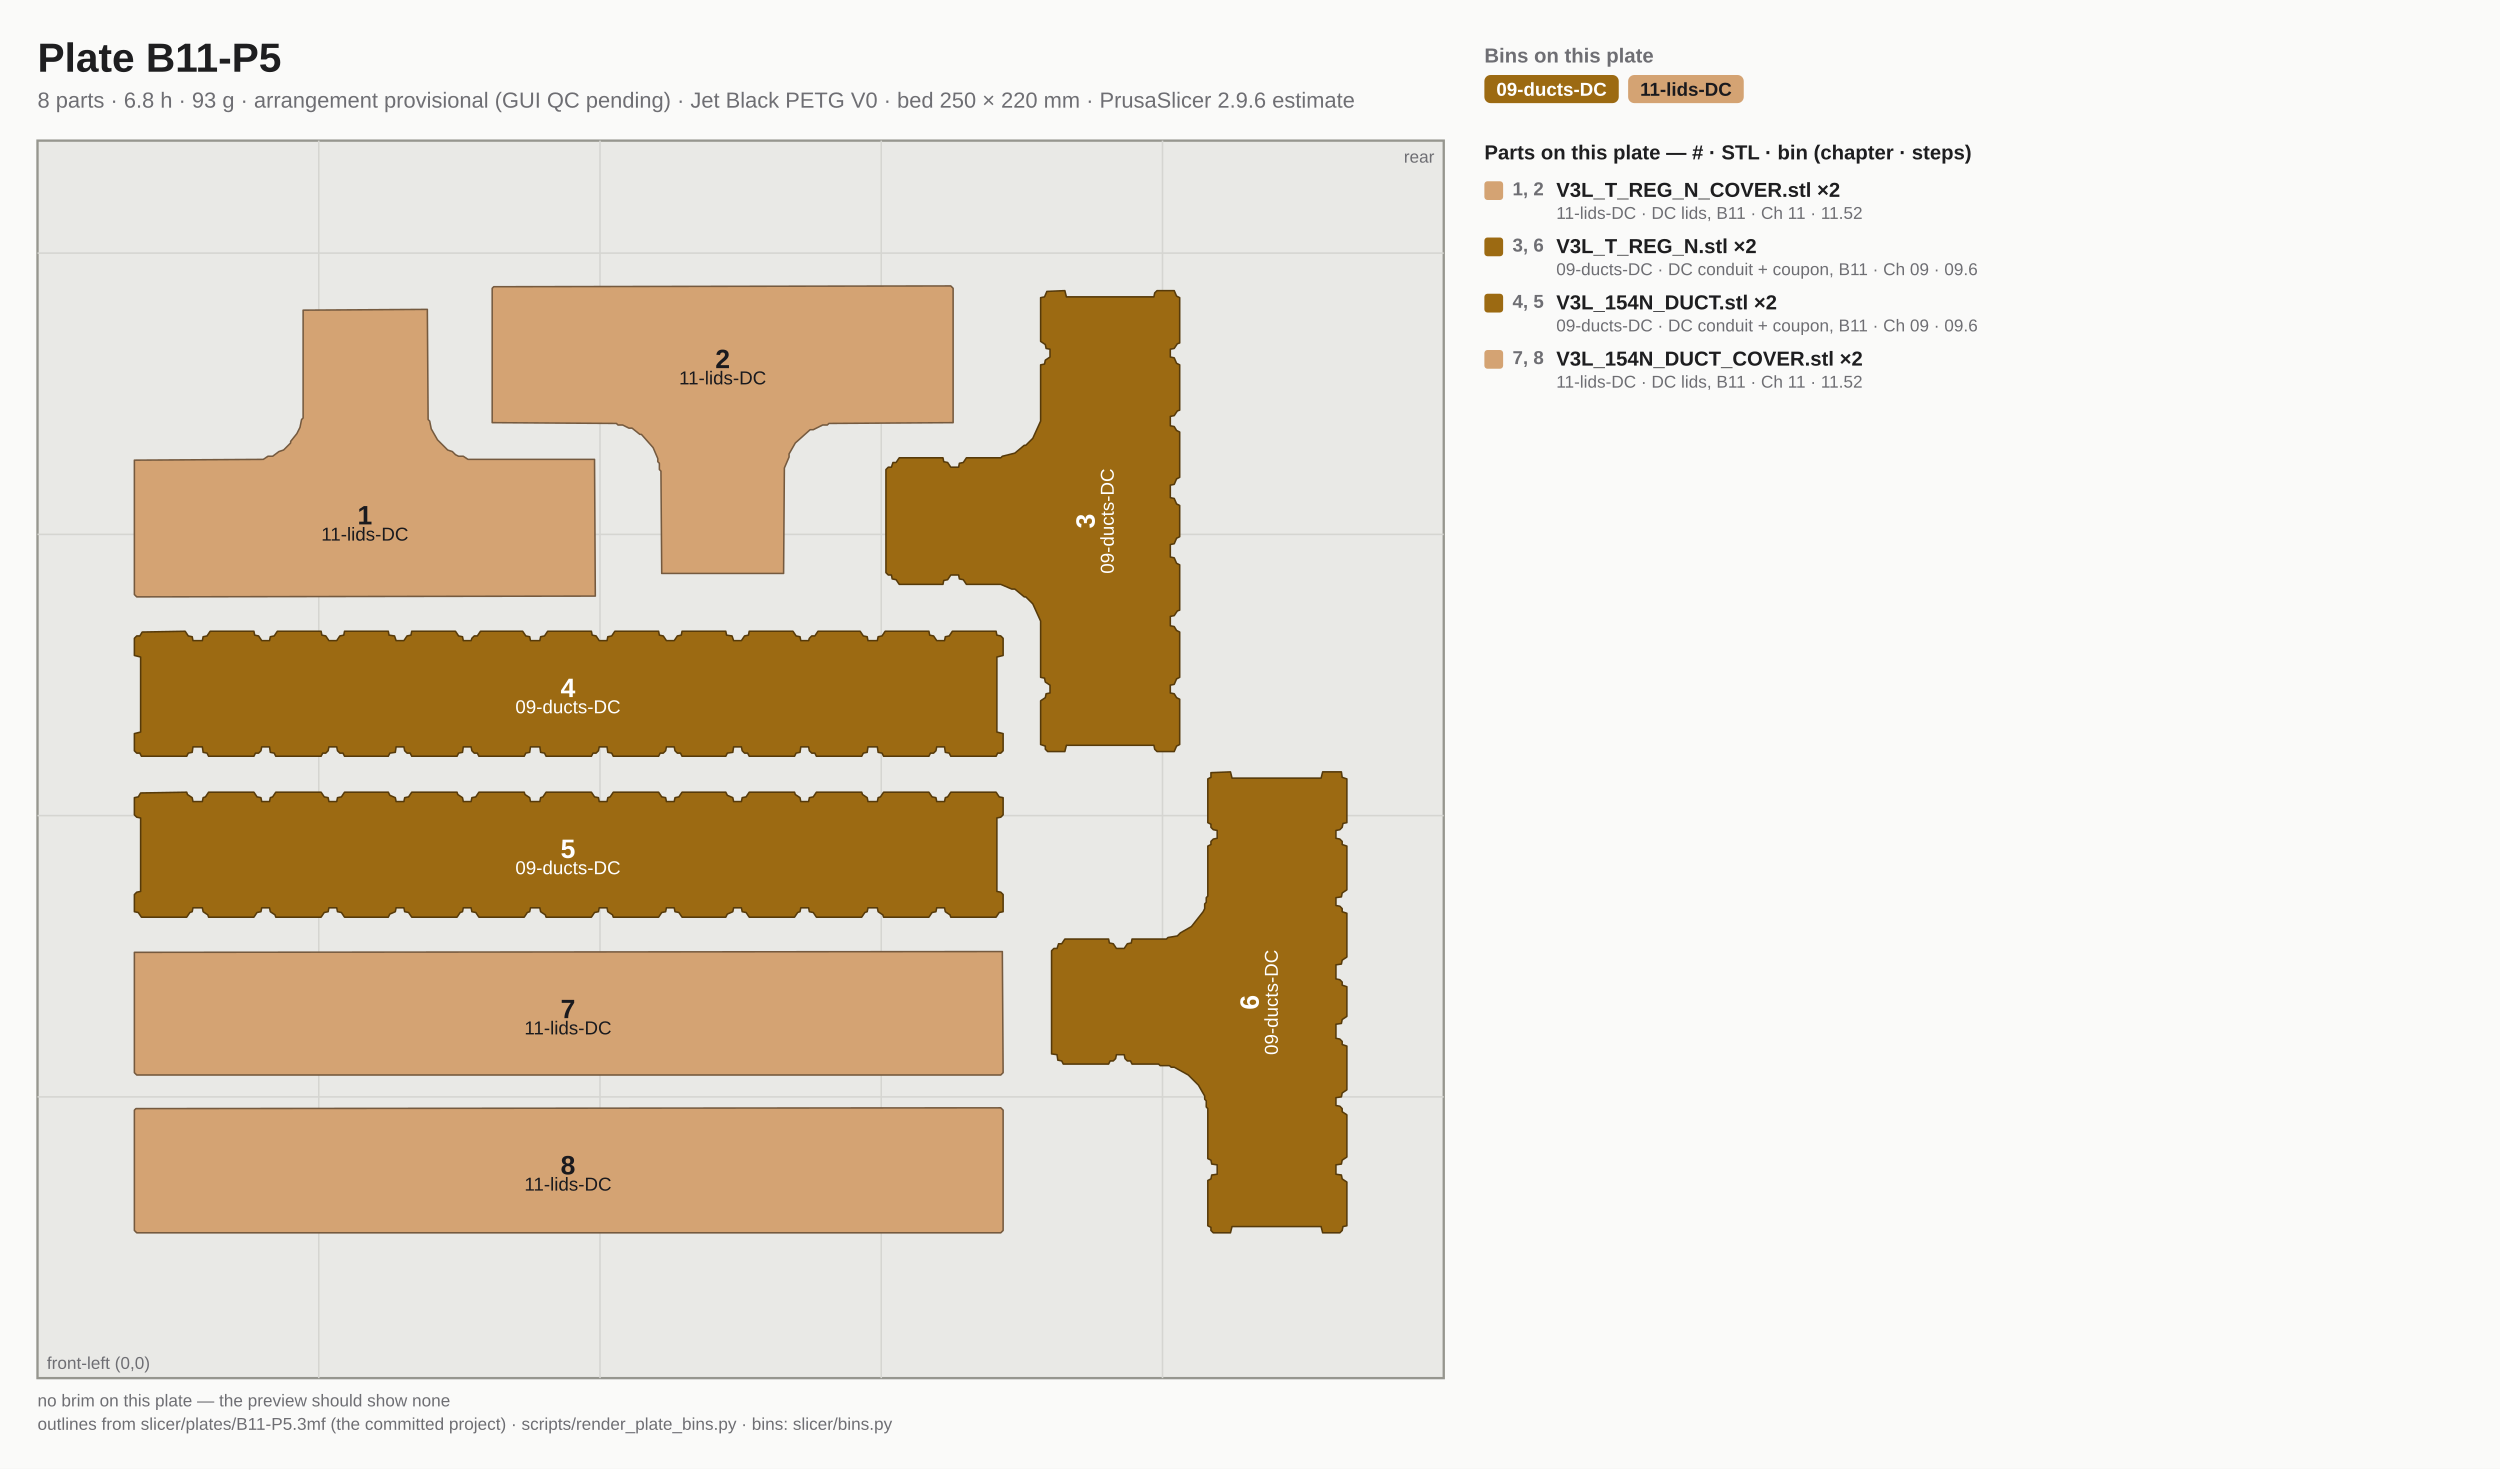
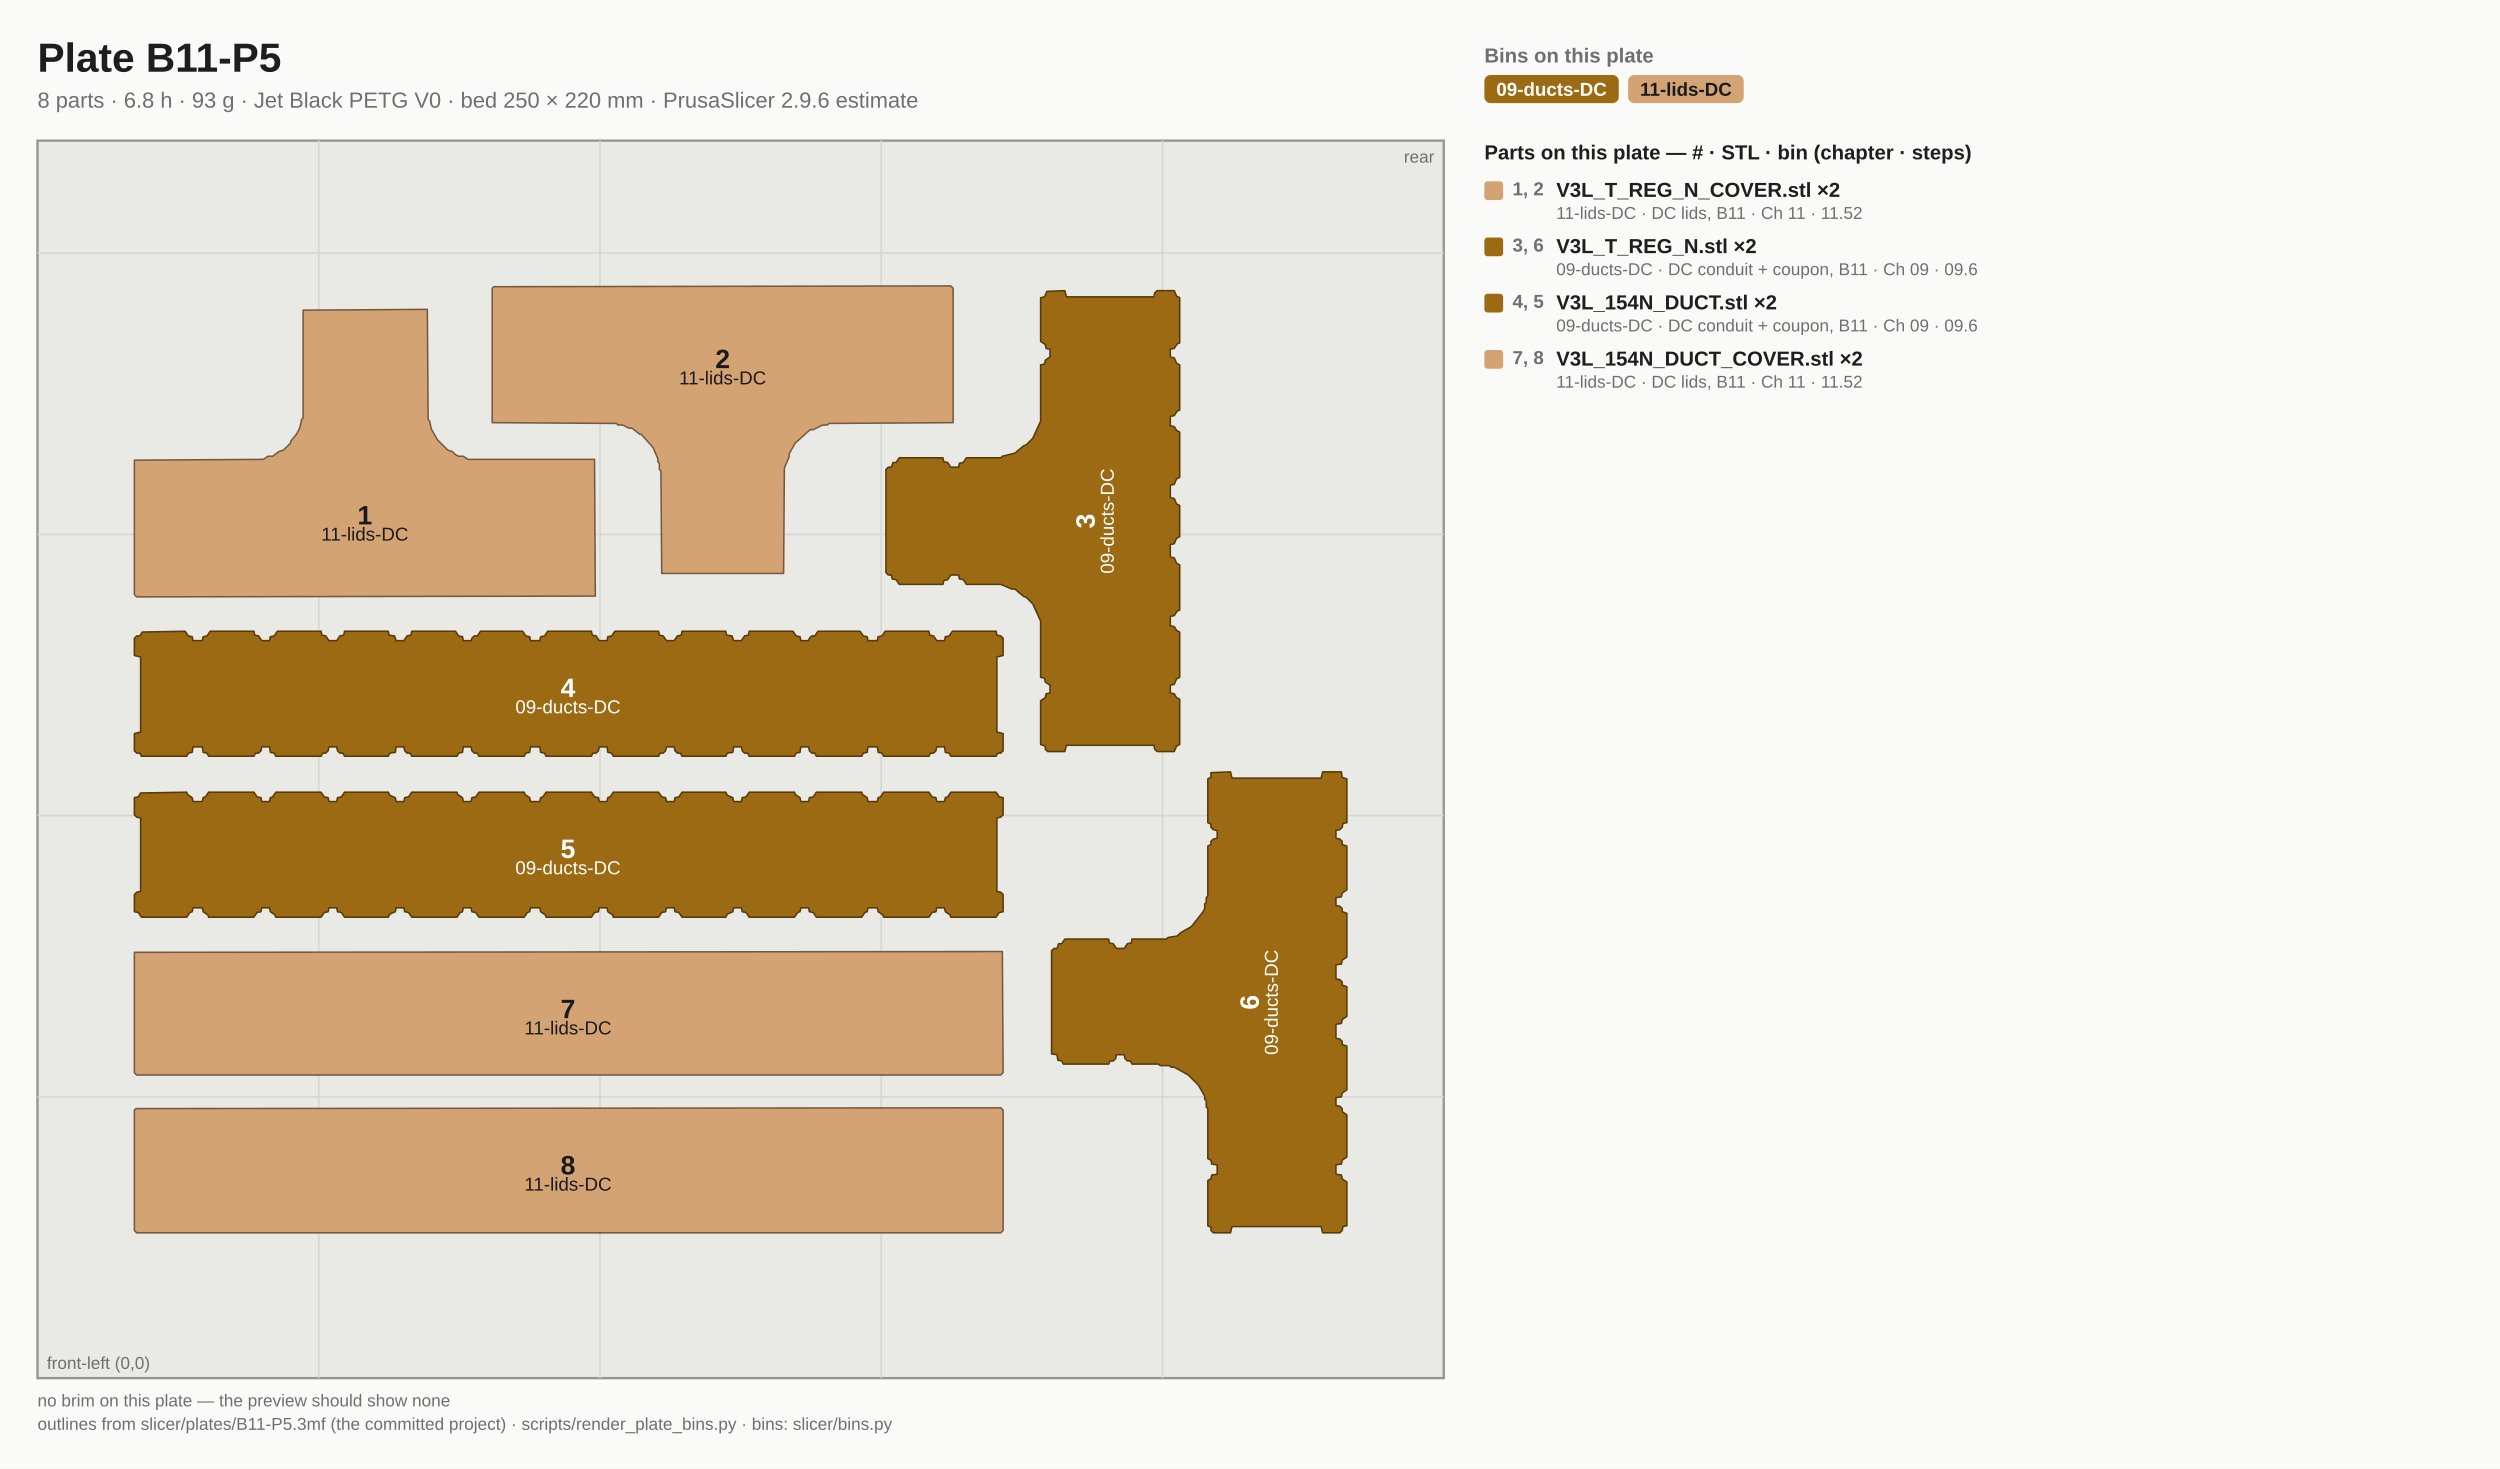
<svg xmlns="http://www.w3.org/2000/svg" width="1600" height="940" viewBox="0 0 1600 940" font-family="Arial, Helvetica, 'DejaVu Sans', sans-serif">
  <rect x="0" y="0" width="1600" height="940" fill="#fafaf9" />
  <text x="24.0" y="45.9" font-size="26" fill="#1e1e20" text-anchor="start" font-weight="bold">Plate B11-P5</text>
-   <text x="24.0" y="68.9" font-size="14" fill="#6e6e73" text-anchor="start">8 parts  ·  6.8 h  ·  93 g  ·  arrangement provisional (GUI QC pending)  ·  Jet Black PETG V0  ·  bed 250 × 220 mm  ·  PrusaSlicer 2.9.6 estimate</text>
+   <text x="24.0" y="68.9" font-size="14" fill="#6e6e73" text-anchor="start">8 parts  ·  6.8 h  ·  93 g  ·  Jet Black PETG V0  ·  bed 250 × 220 mm  ·  PrusaSlicer 2.9.6 estimate</text>
  <rect x="24.0" y="90.0" width="900.0" height="792.0" fill="#e9e9e6" stroke="#96968f" stroke-width="1.5" />
  <line x1="204.0" y1="90.0" x2="204.0" y2="882.0" stroke="#d5d5d1" stroke-width="1.0" />
  <line x1="384.0" y1="90.0" x2="384.0" y2="882.0" stroke="#d5d5d1" stroke-width="1.0" />
  <line x1="564.0" y1="90.0" x2="564.0" y2="882.0" stroke="#d5d5d1" stroke-width="1.0" />
  <line x1="744.0" y1="90.0" x2="744.0" y2="882.0" stroke="#d5d5d1" stroke-width="1.0" />
  <line x1="24.0" y1="702.0" x2="924.0" y2="702.0" stroke="#d5d5d1" stroke-width="1.0" />
  <line x1="24.0" y1="522.0" x2="924.0" y2="522.0" stroke="#d5d5d1" stroke-width="1.0" />
  <line x1="24.0" y1="342.0" x2="924.0" y2="342.0" stroke="#d5d5d1" stroke-width="1.0" />
  <line x1="24.0" y1="162.0" x2="924.0" y2="162.0" stroke="#d5d5d1" stroke-width="1.0" />
  <text x="30.0" y="876.1" font-size="11" fill="#6e6e73" text-anchor="start">front-left (0,0)</text>
  <text x="918.0" y="104.1" font-size="11" fill="#6e6e73" text-anchor="end">rear</text>
  <path d="M90.0,507.5 119.5,507.0 120.0,508.5 123.0,510.5 123.5,513.0 129.5,513.0 130.0,510.5 131.5,510.0 133.5,507.0 162.5,507.0 164.5,510.0 167.0,510.5 167.5,513.0 172.5,513.0 173.0,510.5 174.5,510.0 176.5,507.0 205.5,507.0 207.5,510.0 210.0,510.5 210.5,513.0 215.5,513.0 216.0,510.5 218.5,510.0 220.5,507.0 248.5,507.0 249.5,509.0 253.0,510.5 253.5,513.0 258.5,513.0 259.0,510.5 261.5,510.0 263.5,507.0 292.5,507.0 293.0,508.5 296.0,510.5 296.5,513.0 301.5,513.0 302.0,510.5 304.5,510.0 306.5,507.0 335.5,507.0 336.0,508.5 339.0,510.5 339.5,513.0 345.5,513.0 346.0,510.5 347.5,510.0 349.5,507.0 378.5,507.0 380.5,510.0 383.0,510.5 383.5,513.0 388.5,513.0 389.0,510.5 390.5,510.0 392.5,507.0 421.5,507.0 423.5,510.0 426.0,510.5 426.5,513.0 431.5,513.0 432.0,510.5 434.5,510.0 436.5,507.0 464.5,507.0 465.5,509.0 469.0,510.5 469.5,513.0 474.5,513.0 475.0,510.5 477.5,510.0 479.5,507.0 508.5,507.0 509.0,508.5 512.0,510.5 512.5,513.0 517.5,513.0 518.0,510.5 520.5,510.0 522.5,507.0 551.5,507.0 552.0,508.5 555.0,510.5 555.5,513.0 561.5,513.0 562.0,510.5 563.5,510.0 565.5,507.0 594.5,507.0 596.5,510.0 599.0,510.5 599.5,513.0 604.5,513.0 605.0,510.5 606.5,510.0 608.5,507.0 637.5,507.0 639.5,510.0 642.0,510.5 642.0,521.5 640.5,523.0 638.0,523.5 638.0,570.5 640.5,571.0 642.0,572.5 642.0,583.5 639.5,584.0 637.5,587.0 608.5,587.0 608.0,585.5 605.0,583.5 604.5,581.0 599.5,581.0 599.0,583.5 596.5,584.0 594.5,587.0 565.5,587.0 565.0,585.5 562.0,583.5 561.5,581.0 555.5,581.0 555.0,583.5 553.5,584.0 551.5,587.0 522.5,587.0 520.5,584.0 518.0,583.5 517.5,581.0 512.5,581.0 512.0,583.5 510.5,584.0 508.5,587.0 479.5,587.0 477.5,584.0 475.0,583.5 474.5,581.0 469.5,581.0 469.0,583.5 465.5,585.0 464.5,587.0 436.5,587.0 434.5,584.0 432.0,583.5 431.5,581.0 426.5,581.0 426.0,583.5 423.5,584.0 421.5,587.0 392.5,587.0 392.0,585.5 389.0,583.5 388.5,581.0 383.5,581.0 383.0,583.5 380.5,584.0 378.5,587.0 349.5,587.0 349.0,585.5 346.0,583.5 345.5,581.0 339.5,581.0 339.0,583.5 337.5,584.0 335.5,587.0 306.5,587.0 304.5,584.0 302.0,583.5 301.5,581.0 296.5,581.0 296.0,583.5 294.5,584.0 292.5,587.0 263.5,587.0 261.5,584.0 259.0,583.5 258.5,581.0 253.5,581.0 253.0,583.5 249.5,585.0 248.5,587.0 220.5,587.0 218.5,584.0 216.0,583.5 215.5,581.0 210.5,581.0 210.0,583.5 207.5,584.0 205.5,587.0 176.5,587.0 176.0,585.5 173.0,583.5 172.5,581.0 167.5,581.0 167.0,583.5 164.5,584.0 162.5,587.0 133.5,587.0 133.0,585.5 130.0,583.5 129.5,581.0 123.5,581.0 123.0,583.5 121.5,584.0 119.5,587.0 90.5,587.0 88.5,584.0 86.0,583.5 86.0,572.5 87.5,571.0 90.0,570.5 90.0,523.5 87.5,523.0 86.0,521.5 86.0,510.5 88.5,510.0Z" fill-rule="evenodd" fill="#9c6a12" stroke="#563a0a" stroke-width="1.0" stroke-linejoin="round" />
  <path d="M91.0,404.5 118.5,404.0 120.5,407.0 123.0,407.5 123.5,410.0 129.5,410.0 130.0,407.5 132.5,407.0 134.5,404.0 162.5,404.0 163.0,406.5 165.5,407.0 167.5,410.0 172.5,410.0 173.0,407.5 175.5,407.0 177.5,404.0 205.5,404.0 206.0,406.5 208.5,407.0 210.5,410.0 215.5,410.0 217.5,407.0 220.0,406.5 220.5,404.0 248.5,404.0 249.0,406.5 252.5,407.0 253.5,410.0 258.5,410.0 260.5,407.0 263.0,406.5 263.5,404.0 291.5,404.0 293.5,407.0 296.0,407.5 296.5,410.0 301.5,410.0 302.0,408.5 303.5,407.0 305.5,407.0 307.5,404.0 334.5,404.0 336.5,407.0 339.0,407.5 339.5,410.0 345.5,410.0 346.0,407.5 348.5,407.0 350.5,404.0 378.5,404.0 379.0,406.5 381.5,407.0 383.5,410.0 388.5,410.0 389.0,407.5 391.5,407.0 393.5,404.0 421.5,404.0 422.0,406.5 424.5,407.0 426.5,410.0 431.5,410.0 433.5,407.0 436.0,406.5 436.5,404.0 464.5,404.0 465.0,406.5 468.5,407.0 469.5,410.0 474.5,410.0 476.5,407.0 479.0,406.5 479.5,404.0 507.5,404.0 509.5,407.0 512.0,407.5 512.5,410.0 517.5,410.0 518.0,408.5 519.5,407.0 521.5,407.0 523.5,404.0 550.5,404.0 552.5,407.0 555.0,407.5 555.5,410.0 561.5,410.0 562.0,407.5 564.5,407.0 566.5,404.0 594.5,404.0 595.0,406.5 597.5,407.0 599.5,410.0 604.5,410.0 605.0,407.5 607.5,407.0 609.5,404.0 637.5,404.0 638.0,406.5 640.5,407.0 642.0,408.5 642.0,419.5 638.0,420.5 638.0,468.5 642.0,469.5 642.0,480.5 640.5,482.0 638.5,482.0 637.5,484.0 608.5,484.0 607.5,482.0 605.0,481.5 604.5,478.0 599.5,478.0 599.0,480.5 597.5,482.0 595.5,482.0 594.5,484.0 565.5,484.0 564.5,482.0 562.0,481.5 561.5,478.0 555.5,478.0 555.0,481.5 552.5,482.0 551.5,484.0 522.5,484.0 521.5,482.0 519.5,482.0 518.0,480.5 517.5,478.0 512.5,478.0 512.0,481.5 509.5,482.0 508.5,484.0 479.5,484.0 478.5,482.0 476.5,482.0 475.0,480.5 474.5,478.0 469.5,478.0 469.0,481.5 465.5,482.0 464.5,484.0 436.5,484.0 435.5,482.0 433.5,482.0 432.0,480.5 431.5,478.0 426.5,478.0 426.0,480.5 424.5,482.0 422.5,482.0 421.5,484.0 392.5,484.0 391.5,482.0 389.0,481.5 388.5,478.0 383.5,478.0 383.0,480.5 381.5,482.0 379.5,482.0 378.5,484.0 349.5,484.0 348.5,482.0 346.0,481.5 345.5,478.0 339.5,478.0 339.0,481.5 336.5,482.0 335.5,484.0 306.5,484.0 305.5,482.0 303.5,482.0 302.0,480.5 301.5,478.0 296.5,478.0 296.0,481.5 293.5,482.0 292.5,484.0 263.5,484.0 262.5,482.0 260.5,482.0 259.0,480.5 258.5,478.0 253.5,478.0 253.0,481.5 249.5,482.0 248.5,484.0 220.5,484.0 219.5,482.0 217.5,482.0 216.0,480.5 215.5,478.0 210.5,478.0 210.0,480.5 208.5,482.0 206.5,482.0 205.5,484.0 176.5,484.0 175.5,482.0 173.0,481.5 172.5,478.0 167.5,478.0 167.0,480.5 165.5,482.0 163.5,482.0 162.5,484.0 133.5,484.0 132.5,482.0 130.0,481.5 129.5,478.0 123.5,478.0 123.0,481.5 120.5,482.0 119.5,484.0 90.5,484.0 89.5,482.0 87.5,482.0 86.0,480.5 86.0,469.5 90.0,468.5 90.0,420.5 86.0,419.5 86.0,408.5 87.5,407.0 89.5,407.0Z" fill-rule="evenodd" fill="#9c6a12" stroke="#563a0a" stroke-width="1.0" stroke-linejoin="round" />
  <path d="M86.0,609.5 641.5,609.0 642.0,686.5 640.5,688.0 87.5,688.0 86.0,686.5Z" fill-rule="evenodd" fill="#d4a373" stroke="#755a3f" stroke-width="1.0" stroke-linejoin="round" />
  <path d="M87.0,709.5 640.5,709.0 642.0,710.5 642.0,787.5 640.5,789.0 87.5,789.0 86.0,787.5 86.0,710.5Z" fill-rule="evenodd" fill="#d4a373" stroke="#755a3f" stroke-width="1.0" stroke-linejoin="round" />
  <path d="M670.0,186.5 681.5,186.0 682.5,190.0 738.5,190.0 739.0,187.5 740.5,186.0 751.5,186.0 753.0,189.5 755.0,190.5 755.0,219.5 753.5,220.0 751.5,223.0 749.0,223.5 749.0,228.5 751.5,229.0 753.0,232.5 755.0,233.5 755.0,262.5 753.5,263.0 751.5,266.0 749.0,266.5 749.0,272.5 751.5,273.0 753.0,275.5 755.0,276.5 755.0,305.5 753.0,306.5 751.5,310.0 749.0,310.5 749.0,318.5 751.5,319.0 753.0,322.5 755.0,323.5 755.0,343.5 753.0,344.5 751.5,348.0 749.0,348.5 749.0,356.5 751.5,357.0 753.0,360.5 755.0,361.5 755.0,390.5 753.5,391.0 751.5,394.0 749.0,394.5 749.0,400.5 751.5,401.0 753.0,403.5 755.0,404.5 755.0,433.5 753.0,434.5 751.5,438.0 749.0,438.5 749.0,443.5 751.5,444.0 753.0,446.5 755.0,447.5 755.0,476.5 753.0,477.5 751.5,481.0 740.5,481.0 739.0,479.5 738.5,477.0 682.5,477.0 681.5,481.0 670.5,481.0 669.0,479.5 669.0,477.5 666.0,476.5 666.0,448.5 669.0,446.5 669.5,444.0 672.0,443.5 672.0,438.5 669.0,436.5 668.5,434.0 666.0,433.5 666.0,397.5 661.0,386.5 656.5,382.0 655.5,382.0 649.5,377.0 647.5,377.0 640.5,374.0 618.5,374.0 616.5,371.0 614.0,370.5 613.5,368.0 608.5,368.0 606.5,371.0 604.0,371.5 603.5,374.0 575.5,374.0 573.5,371.0 571.0,370.5 570.5,368.0 568.5,368.0 567.0,366.5 567.0,300.5 568.5,299.0 570.5,299.0 571.5,296.0 573.5,296.0 575.5,293.0 603.5,293.0 604.0,295.5 606.5,296.0 608.5,299.0 613.5,299.0 614.0,296.5 616.5,296.0 618.5,293.0 640.5,293.0 641.5,292.0 649.5,290.0 655.5,285.0 656.5,285.0 661.0,280.5 666.0,269.5 666.0,233.5 668.5,233.0 669.0,230.5 672.0,228.5 672.0,223.5 669.5,223.0 669.0,220.5 666.0,218.5 666.0,190.5 668.5,190.0Z" fill-rule="evenodd" fill="#9c6a12" stroke="#563a0a" stroke-width="1.0" stroke-linejoin="round" />
  <path d="M775.0,494.5 787.5,494.0 788.5,498.0 845.5,498.0 846.5,494.0 858.5,494.0 859.0,497.5 862.0,498.5 862.0,526.5 859.5,527.0 859.0,529.5 857.5,531.0 855.0,531.5 855.0,536.5 857.5,537.0 859.0,538.5 859.0,540.5 862.0,541.5 862.0,569.5 859.0,571.5 858.5,574.0 855.0,574.5 855.0,579.5 857.5,580.0 859.0,581.5 859.0,583.5 862.0,584.5 862.0,612.5 859.0,614.5 858.5,617.0 855.0,617.5 855.0,626.5 857.5,627.0 859.0,628.5 859.0,630.5 862.0,631.5 862.0,650.5 859.0,652.5 858.5,655.0 855.0,655.5 855.0,664.5 857.5,665.0 859.0,666.5 859.0,668.5 862.0,669.5 862.0,697.5 859.0,699.5 858.5,702.0 855.0,702.5 855.0,707.5 857.5,708.0 859.0,709.5 859.0,711.5 862.0,713.5 862.0,740.5 859.0,742.5 858.5,745.0 855.0,745.5 855.0,751.5 858.5,752.0 859.0,754.5 862.0,756.5 862.0,784.5 859.5,785.0 859.0,787.5 857.5,789.0 846.5,789.0 845.5,785.0 788.5,785.0 787.5,789.0 776.5,789.0 775.0,787.5 775.0,785.5 773.0,784.5 773.0,755.5 775.0,754.5 775.5,752.0 779.0,751.5 779.0,745.5 775.5,745.0 775.0,742.5 773.0,741.5 773.0,709.5 772.0,708.5 772.0,704.5 771.0,703.5 771.0,701.5 767.0,694.5 760.5,688.0 751.5,683.0 749.5,683.0 748.5,682.0 742.5,682.0 741.5,681.0 724.5,681.0 723.5,679.0 721.5,679.0 720.0,677.5 719.5,675.0 714.5,675.0 714.0,677.5 712.5,679.0 710.5,679.0 709.5,681.0 680.5,681.0 679.5,679.0 677.0,678.5 676.5,675.0 673.0,674.5 673.0,608.5 674.5,607.0 676.5,607.0 677.5,604.0 679.5,604.0 681.5,601.0 709.5,601.0 710.0,603.5 712.5,604.0 714.5,607.0 719.5,607.0 721.5,604.0 724.0,603.5 724.5,601.0 746.5,601.0 747.5,600.0 753.5,599.0 755.5,597.0 762.5,593.0 770.0,583.5 771.0,581.5 771.0,578.5 772.0,577.5 772.0,574.5 773.0,573.5 773.0,541.5 775.0,540.5 775.0,538.5 776.5,537.0 779.0,536.5 779.0,531.5 776.5,531.0 775.0,529.5 775.0,527.5 773.0,526.5 773.0,498.5 775.0,497.5Z" fill-rule="evenodd" fill="#9c6a12" stroke="#563a0a" stroke-width="1.0" stroke-linejoin="round" />
  <path d="M194.0,198.5 273.5,198.0 274.0,268.5 275.0,269.5 276.0,274.5 280.0,281.5 286.5,288.0 289.5,289.0 291.5,291.0 293.5,292.0 296.5,292.0 299.5,294.0 380.5,294.0 381.0,381.5 87.5,382.0 86.0,380.5 86.0,294.5 168.5,294.0 171.5,292.0 174.5,292.0 178.5,289.0 181.5,288.0 186.0,283.5 186.0,282.5 190.0,277.5 192.0,273.5 193.0,268.5 194.0,267.5Z" fill-rule="evenodd" fill="#d4a373" stroke="#755a3f" stroke-width="1.0" stroke-linejoin="round" />
  <path d="M316.0,183.5 608.5,183.0 610.0,184.5 610.0,270.5 530.5,271.0 529.5,272.0 526.5,272.0 520.5,275.0 518.5,275.0 509.0,283.5 505.0,290.5 505.0,292.5 502.0,299.5 501.5,367.0 423.5,367.0 423.0,301.5 422.0,300.5 422.0,296.5 421.0,295.5 421.0,293.5 418.0,286.5 410.5,278.0 409.5,278.0 404.5,274.0 402.5,274.0 398.5,272.0 395.5,272.0 394.5,271.0 315.0,270.5 315.0,184.5Z" fill-rule="evenodd" fill="#d4a373" stroke="#755a3f" stroke-width="1.0" stroke-linejoin="round" />
  <text x="363.5" y="751.6" font-size="17" fill="#1a1a1e" text-anchor="middle" font-weight="bold">8</text>
  <text x="363.5" y="762.0" font-size="12" fill="#1a1a1e" text-anchor="middle">11-lids-DC</text>
  <text x="363.5" y="651.6" font-size="17" fill="#1a1a1e" text-anchor="middle" font-weight="bold">7</text>
  <text x="363.5" y="662.0" font-size="12" fill="#1a1a1e" text-anchor="middle">11-lids-DC</text>
  <text x="363.5" y="549.1" font-size="17" fill="#ffffff" text-anchor="middle" font-weight="bold">5</text>
  <text x="363.5" y="559.5" font-size="12" fill="#ffffff" text-anchor="middle">09-ducts-DC</text>
  <text x="363.5" y="446.1" font-size="17" fill="#ffffff" text-anchor="middle" font-weight="bold">4</text>
  <text x="363.5" y="456.5" font-size="12" fill="#ffffff" text-anchor="middle">09-ducts-DC</text>
  <text x="233.5" y="335.6" font-size="17" fill="#1a1a1e" text-anchor="middle" font-weight="bold">1</text>
  <text x="233.5" y="346.0" font-size="12" fill="#1a1a1e" text-anchor="middle">11-lids-DC</text>
  <text x="462.5" y="235.6" font-size="17" fill="#1a1a1e" text-anchor="middle" font-weight="bold">2</text>
  <text x="462.5" y="246.0" font-size="12" fill="#1a1a1e" text-anchor="middle">11-lids-DC</text>
  <text x="694.5" y="339.6" font-size="17" fill="#ffffff" text-anchor="middle" font-weight="bold" transform="rotate(-90 694.5 333.5)">3</text>
  <text x="708.5" y="337.8" font-size="12" fill="#ffffff" text-anchor="middle" transform="rotate(-90 708.5 333.5)">09-ducts-DC</text>
  <text x="799.5" y="647.6" font-size="17" fill="#ffffff" text-anchor="middle" font-weight="bold" transform="rotate(-90 799.5 641.5)">6</text>
  <text x="813.5" y="645.8" font-size="12" fill="#ffffff" text-anchor="middle" transform="rotate(-90 813.5 641.5)">09-ducts-DC</text>
  <text x="950.0" y="40.0" font-size="13" fill="#6e6e73" text-anchor="start" font-weight="bold">Bins on this plate</text>
  <rect x="950.0" y="48.0" width="86.0" height="18.0" rx="4.0" fill="#9c6a12" />
  <text x="993.0" y="61.3" font-size="12" fill="#ffffff" text-anchor="middle" font-weight="bold">09-ducts-DC</text>
  <rect x="1042.0" y="48.0" width="74.0" height="18.0" rx="4.0" fill="#d4a373" />
  <text x="1079.0" y="61.3" font-size="12" fill="#1a1a1e" text-anchor="middle" font-weight="bold">11-lids-DC</text>
  <text x="950.0" y="102.0" font-size="13" fill="#1e1e20" text-anchor="start" font-weight="bold">Parts on this plate  —  # · STL · bin (chapter · steps)</text>
  <rect x="950.0" y="116.0" width="12.0" height="12.0" rx="2.0" fill="#d4a373" />
  <text x="968.0" y="125.0" font-size="12" fill="#6e6e73" text-anchor="start" font-weight="bold">1, 2</text>
  <text x="996.0" y="126.0" font-size="13" fill="#1e1e20" text-anchor="start" font-weight="bold">V3L_T_REG_N_COVER.stl  ×2</text>
  <text x="996.0" y="140.1" font-size="11" fill="#6e6e73" text-anchor="start">11-lids-DC · DC lids, B11 · Ch 11 · 11.52</text>
  <rect x="950.0" y="152.0" width="12.0" height="12.0" rx="2.0" fill="#9c6a12" />
  <text x="968.0" y="161.0" font-size="12" fill="#6e6e73" text-anchor="start" font-weight="bold">3, 6</text>
  <text x="996.0" y="162.0" font-size="13" fill="#1e1e20" text-anchor="start" font-weight="bold">V3L_T_REG_N.stl  ×2</text>
  <text x="996.0" y="176.1" font-size="11" fill="#6e6e73" text-anchor="start">09-ducts-DC · DC conduit + coupon, B11 · Ch 09 · 09.6</text>
  <rect x="950.0" y="188.0" width="12.0" height="12.0" rx="2.0" fill="#9c6a12" />
  <text x="968.0" y="197.0" font-size="12" fill="#6e6e73" text-anchor="start" font-weight="bold">4, 5</text>
  <text x="996.0" y="198.0" font-size="13" fill="#1e1e20" text-anchor="start" font-weight="bold">V3L_154N_DUCT.stl  ×2</text>
  <text x="996.0" y="212.1" font-size="11" fill="#6e6e73" text-anchor="start">09-ducts-DC · DC conduit + coupon, B11 · Ch 09 · 09.6</text>
  <rect x="950.0" y="224.0" width="12.0" height="12.0" rx="2.0" fill="#d4a373" />
  <text x="968.0" y="233.0" font-size="12" fill="#6e6e73" text-anchor="start" font-weight="bold">7, 8</text>
  <text x="996.0" y="234.0" font-size="13" fill="#1e1e20" text-anchor="start" font-weight="bold">V3L_154N_DUCT_COVER.stl  ×2</text>
  <text x="996.0" y="248.1" font-size="11" fill="#6e6e73" text-anchor="start">11-lids-DC · DC lids, B11 · Ch 11 · 11.52</text>
  <text x="24.0" y="900.1" font-size="11" fill="#6e6e73" text-anchor="start">no brim on this plate — the preview should show none</text>
  <text x="24.0" y="915.1" font-size="11" fill="#6e6e73" text-anchor="start">outlines from slicer/plates/B11-P5.3mf (the committed project) · scripts/render_plate_bins.py · bins: slicer/bins.py</text>
</svg>
